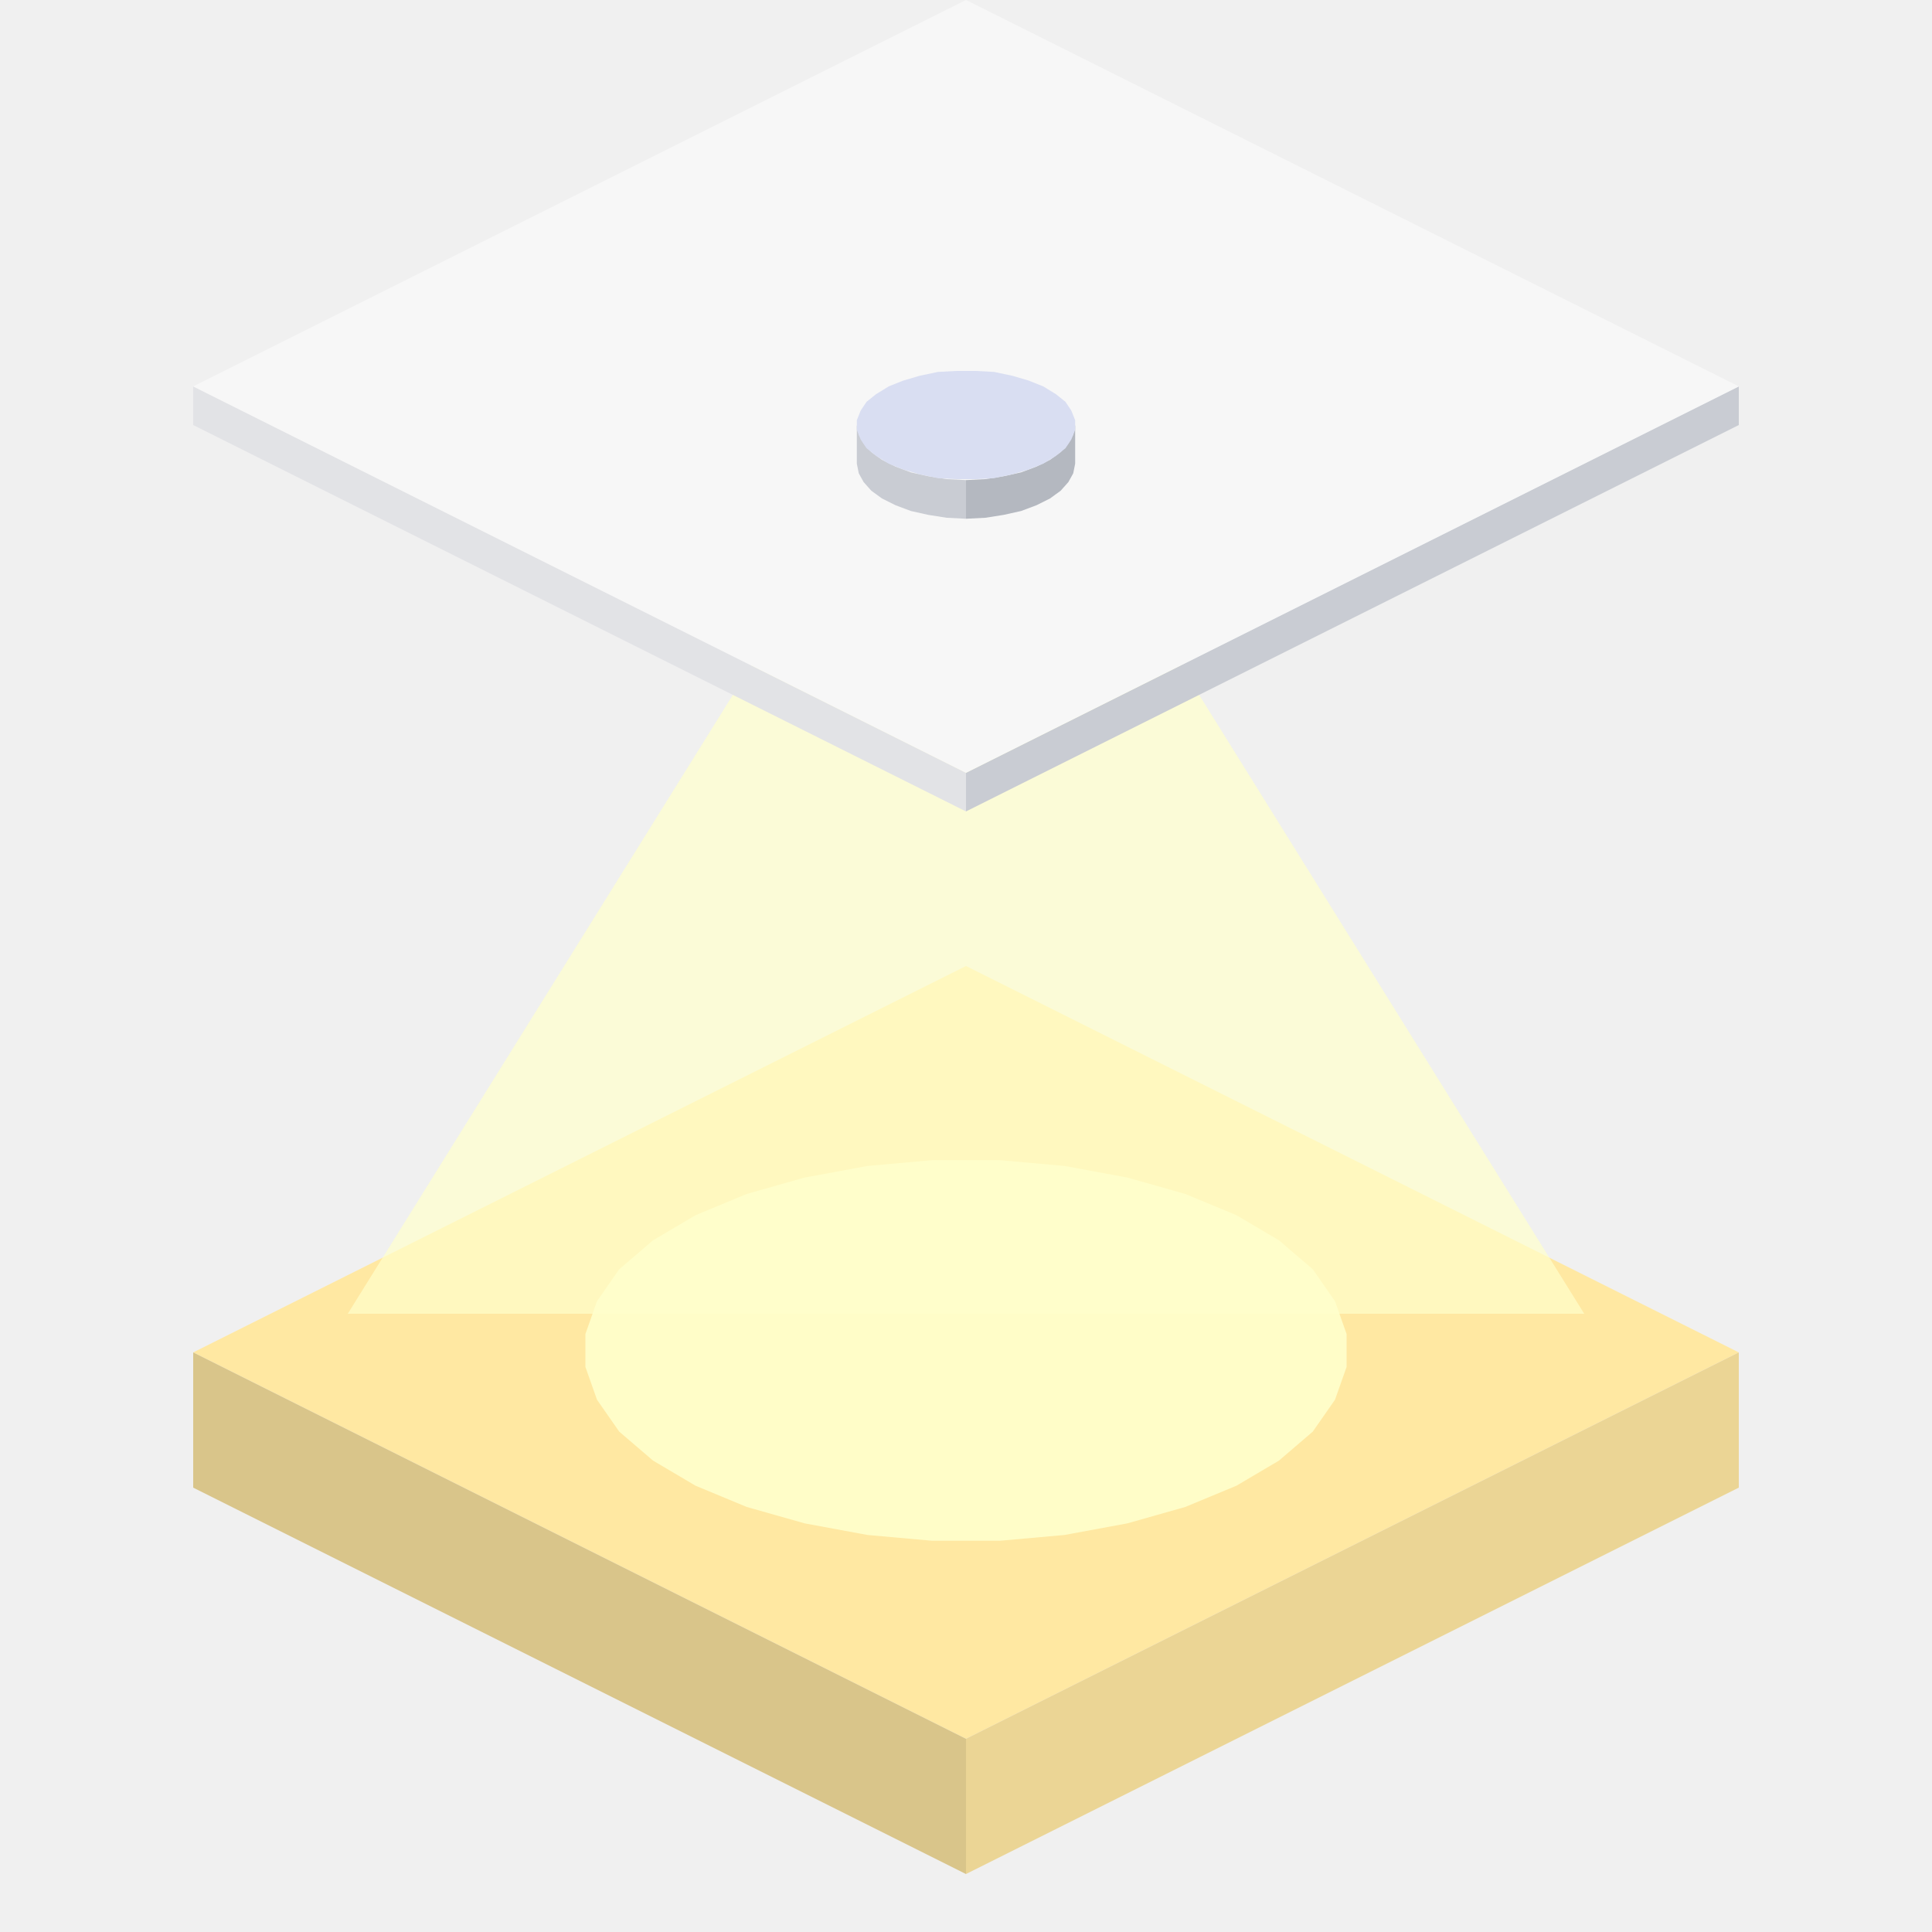
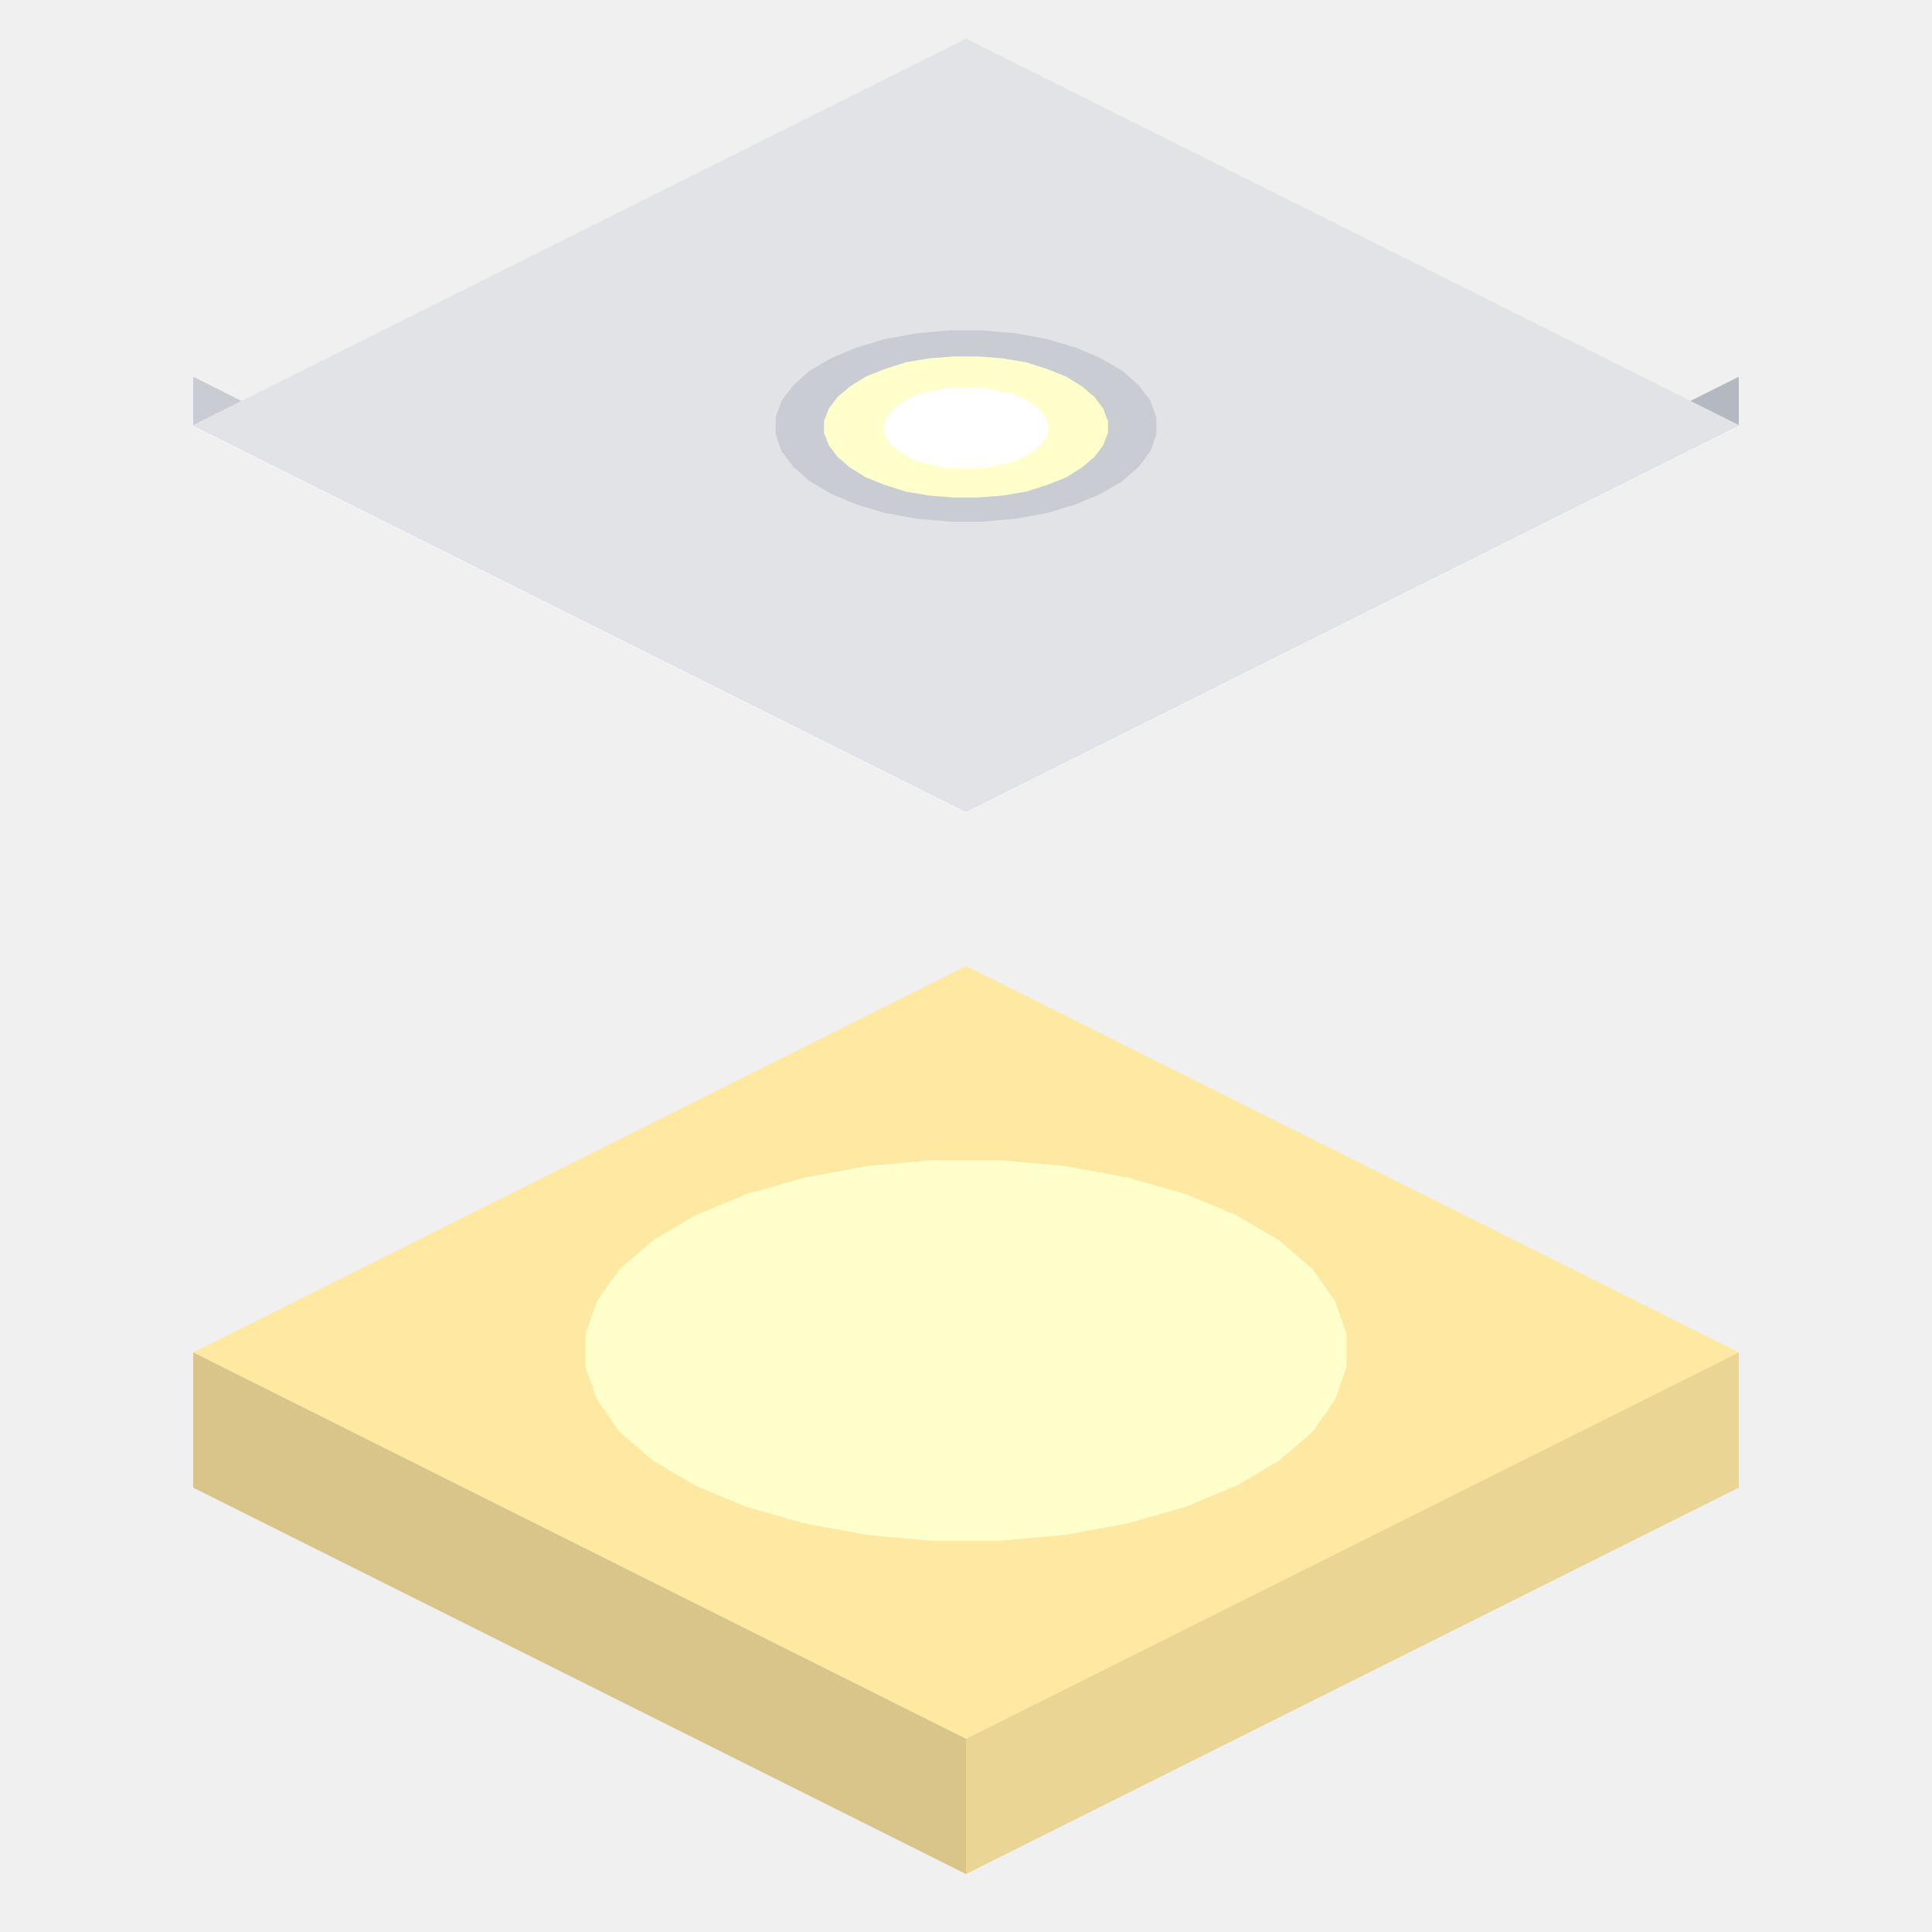
<svg xmlns="http://www.w3.org/2000/svg" viewBox="0 0 200 200">
  <polygon points="20.0,140.0 100.0,100.0 180.0,140.0 100.0,180.0" fill="#FFE8A2" />
  <polygon points="20.0,140.0 100.0,180.0 100.0,194.0 20.0,154.0" fill="#D9C58A" />
  <polygon points="100.0,180.0 180.0,140.0 180.0,154.0 100.0,194.0" fill="#EBD595" />
-   <polygon points="128.0,125.8 132.4,128.4 135.9,131.4 138.2,134.7 139.4,138.1 139.4,141.5 138.2,144.9 135.9,148.2 132.4,151.2 128.0,153.8 122.7,156.0 116.7,157.7 110.2,158.9 103.5,159.5 96.5,159.5 89.8,158.9 83.3,157.7 77.3,156.0 72.0,153.8 67.6,151.2 64.1,148.2 61.8,144.9 60.6,141.5 60.6,138.1 61.8,134.7 64.1,131.4 67.6,128.4 72.0,125.8 77.3,123.6 83.3,121.9 89.8,120.7 96.5,120.1 103.5,120.1 110.2,120.7 116.7,121.9 122.7,123.6" fill="#FFFFCC" opacity=".9" />
-   <polygon points="92.0,46.0 108.0,46.0 164.0,136.0 36.0,136.0" fill="#FFFFCC" opacity=".7" />
-   <polygon points="20.0,44.0 100.0,84.0 100.0,80.0 20.0,40.0" fill="#E2E3E6" />
-   <polygon points="100.0,84.0 180.0,44.0 180.0,40.0 100.0,80.0" fill="#C9CCD3" />
-   <polygon points="20.0,40.0 100.0,0.0 180.0,40.0 100.0,80.0" fill="#F7F7F7" />
-   <polygon points="111.3,48.0 111.1,49.0 110.6,49.9 109.8,50.8 108.7,51.6 107.3,52.3 105.7,52.9 103.9,53.3 102.0,53.6 100.0,53.7 100.0,49.7 102.0,49.6 103.9,49.3 105.7,48.9 107.3,48.3 108.7,47.6 109.8,46.8 110.6,45.9 111.1,45.0 111.3,44.0" fill="#B4B8C0" />
-   <polygon points="100.0,53.7 98.0,53.6 96.1,53.3 94.3,52.9 92.7,52.3 91.3,51.6 90.2,50.8 89.4,49.9 88.9,49.0 88.7,48.0 88.7,44.0 88.9,45.0 89.4,45.9 90.2,46.8 91.3,47.6 92.7,48.3 94.3,48.9 96.1,49.3 98.0,49.6 100.0,49.7" fill="#C9CCD3" />
-   <polygon points="108.0,40.0 109.3,40.8 110.3,41.6 110.9,42.5 111.3,43.5 111.3,44.5 110.9,45.5 110.3,46.4 109.3,47.2 108.0,48.0 106.5,48.6 104.8,49.1 102.9,49.5 101.0,49.6 99.0,49.6 97.1,49.5 95.2,49.1 93.5,48.6 92.0,48.0 90.7,47.2 89.7,46.4 89.1,45.5 88.7,44.5 88.7,43.5 89.1,42.5 89.7,41.6 90.7,40.8 92.0,40.0 93.5,39.4 95.2,38.9 97.1,38.5 99.0,38.4 101.0,38.4 102.9,38.5 104.8,38.9 106.5,39.4" fill="#D9DEF2" />
+   <polygon points="128.0,125.8 132.4,128.4 135.9,131.4 138.2,134.7 139.4,138.1 139.4,141.5 138.2,144.9 135.9,148.2 132.4,151.2 128.0,153.8 122.7,156.0 116.7,157.7 110.2,158.9 103.5,159.5 96.5,159.5 89.8,158.9 83.3,157.7 77.3,156.0 72.0,153.8 67.6,151.2 64.1,148.2 61.8,144.9 60.6,141.5 60.6,138.1 61.8,134.7 64.1,131.4 67.6,128.4 72.0,125.8 77.3,123.6 83.3,121.9 89.8,120.7 96.5,120.1 103.5,120.1 110.2,120.7 116.7,121.9 122.7,123.6" fill="#FFFFCC" />
+   <polygon points="20.0,44.0 100.0,84.0 100.0,79.0 20.0,39.0" fill="#C9CCD3" />
+   <polygon points="100.0,84.0 180.0,44.0 180.0,39.0 100.0,79.0" fill="#B4B8C0" />
+   <polygon points="20.0,44.0 100.0,4.0 180.0,44.0 100.0,84.0" fill="#E2E3E6" />
+   <polygon points="114.0,37.1 116.2,38.4 117.9,39.9 119.1,41.5 119.7,43.2 119.7,45.0 119.1,46.7 117.9,48.3 116.2,49.8 114.0,51.1 111.4,52.2 108.4,53.1 105.1,53.7 101.7,54.0 98.3,54.0 94.9,53.7 91.6,53.1 88.6,52.2 86.0,51.1 83.8,49.8 82.1,48.3 80.9,46.7 80.3,45.0 80.3,43.2 80.9,41.5 82.1,39.9 83.8,38.4 86.0,37.1 88.6,36.0 91.6,35.1 94.9,34.5 98.3,34.2 101.7,34.2 105.1,34.5 108.4,35.1 111.4,36.0" fill="#C9CCD3" />
+   <polygon points="110.4,39.0 112.0,40.0 113.3,41.1 114.2,42.3 114.7,43.6 114.7,44.8 114.2,46.1 113.3,47.3 112.0,48.4 110.4,49.4 108.4,50.2 106.2,50.9 103.8,51.3 101.3,51.5 98.7,51.5 96.2,51.3 93.8,50.9 91.6,50.2 89.6,49.4 88.0,48.4 86.7,47.3 85.8,46.1 85.3,44.8 85.3,43.6 85.8,42.3 86.7,41.1 88.0,40.0 89.6,39.0 91.6,38.2 93.8,37.5 96.2,37.1 98.7,36.9 101.3,36.9 103.8,37.1 106.2,37.5 108.4,38.2" fill="#FFFFCC" />
+   <polygon points="106.0,41.3 107.0,41.9 107.7,42.5 108.2,43.2 108.5,43.9 108.5,44.7 108.2,45.4 107.7,46.1 107.0,46.7 106.0,47.3 104.9,47.8 103.6,48.1 102.2,48.4 100.7,48.5 99.3,48.5 97.8,48.4 96.4,48.1 95.1,47.8 94.0,47.3 93.0,46.7 92.3,46.1 91.8,45.4 91.5,44.7 91.5,43.9 91.8,43.2 92.3,42.5 93.0,41.9 94.0,41.3 95.1,40.8 96.4,40.5 97.8,40.2 99.3,40.1 100.7,40.1 102.2,40.2 103.6,40.5 104.9,40.8" fill="#FFFFFF" />
+   <polygon points="100.0,53.0 100.0,37.0 100.0,111.0 100.0,167.0" fill="#FFFFCC" opacity=".35" />
</svg>
